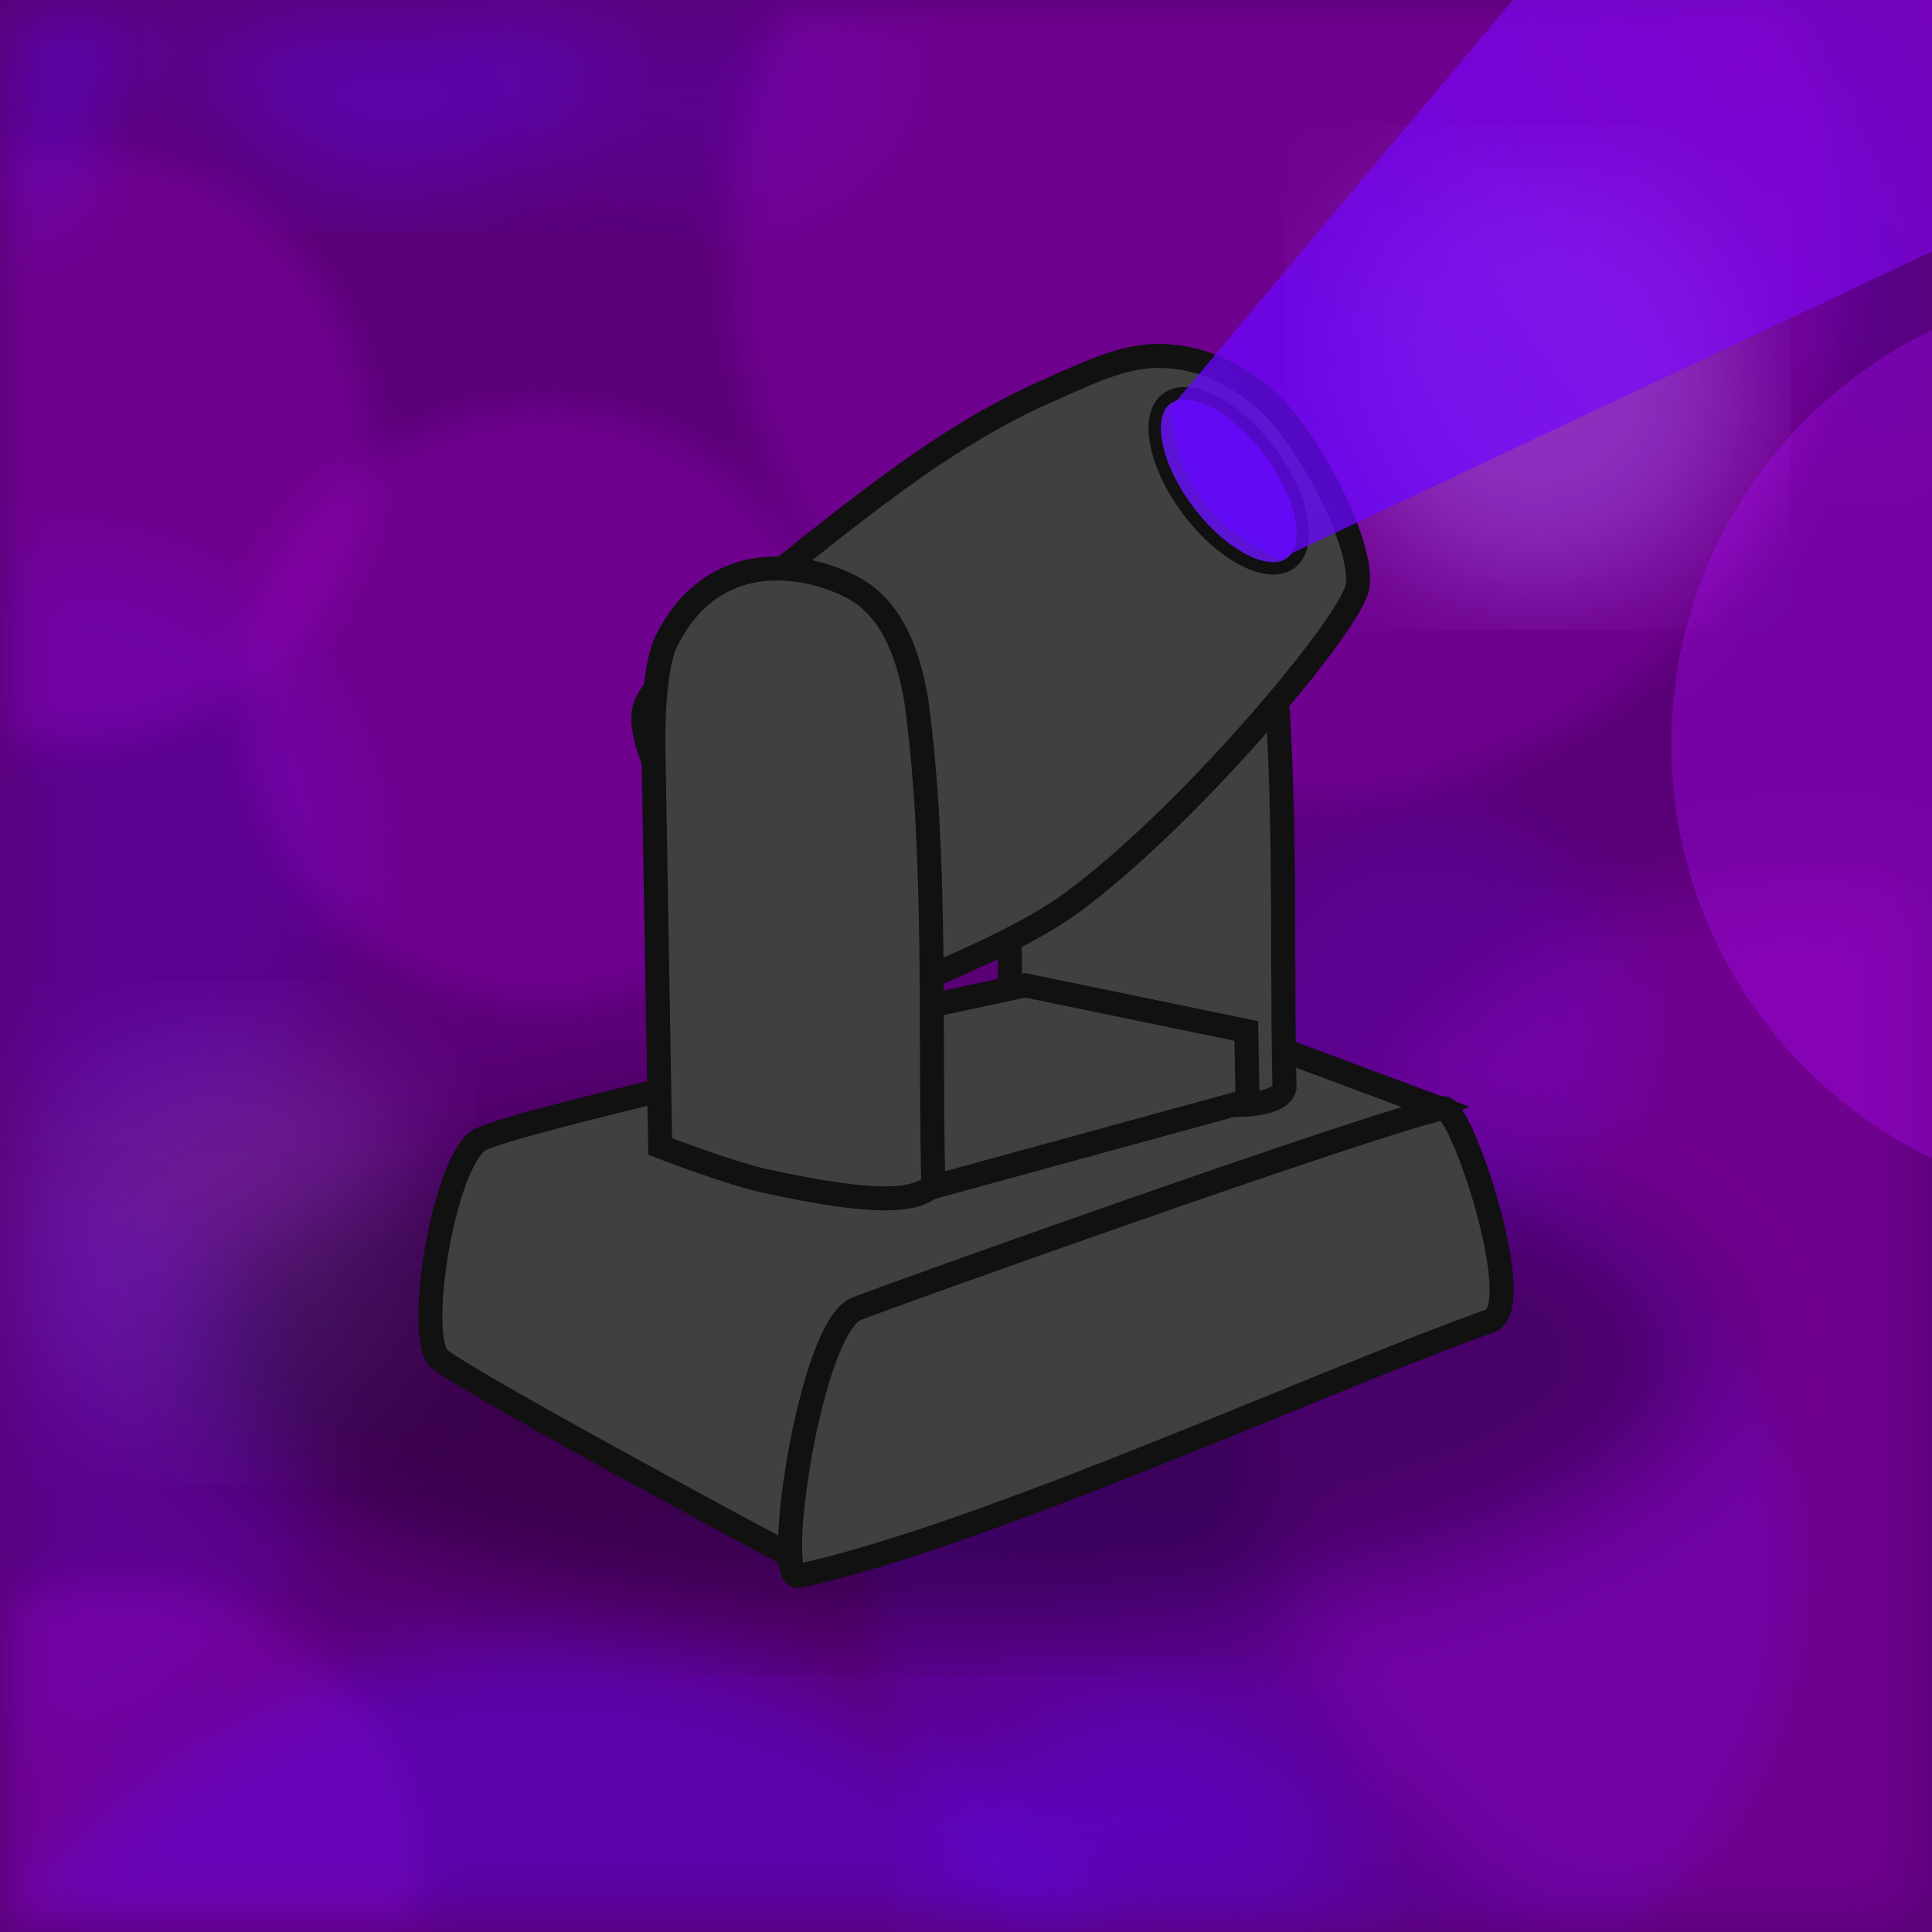
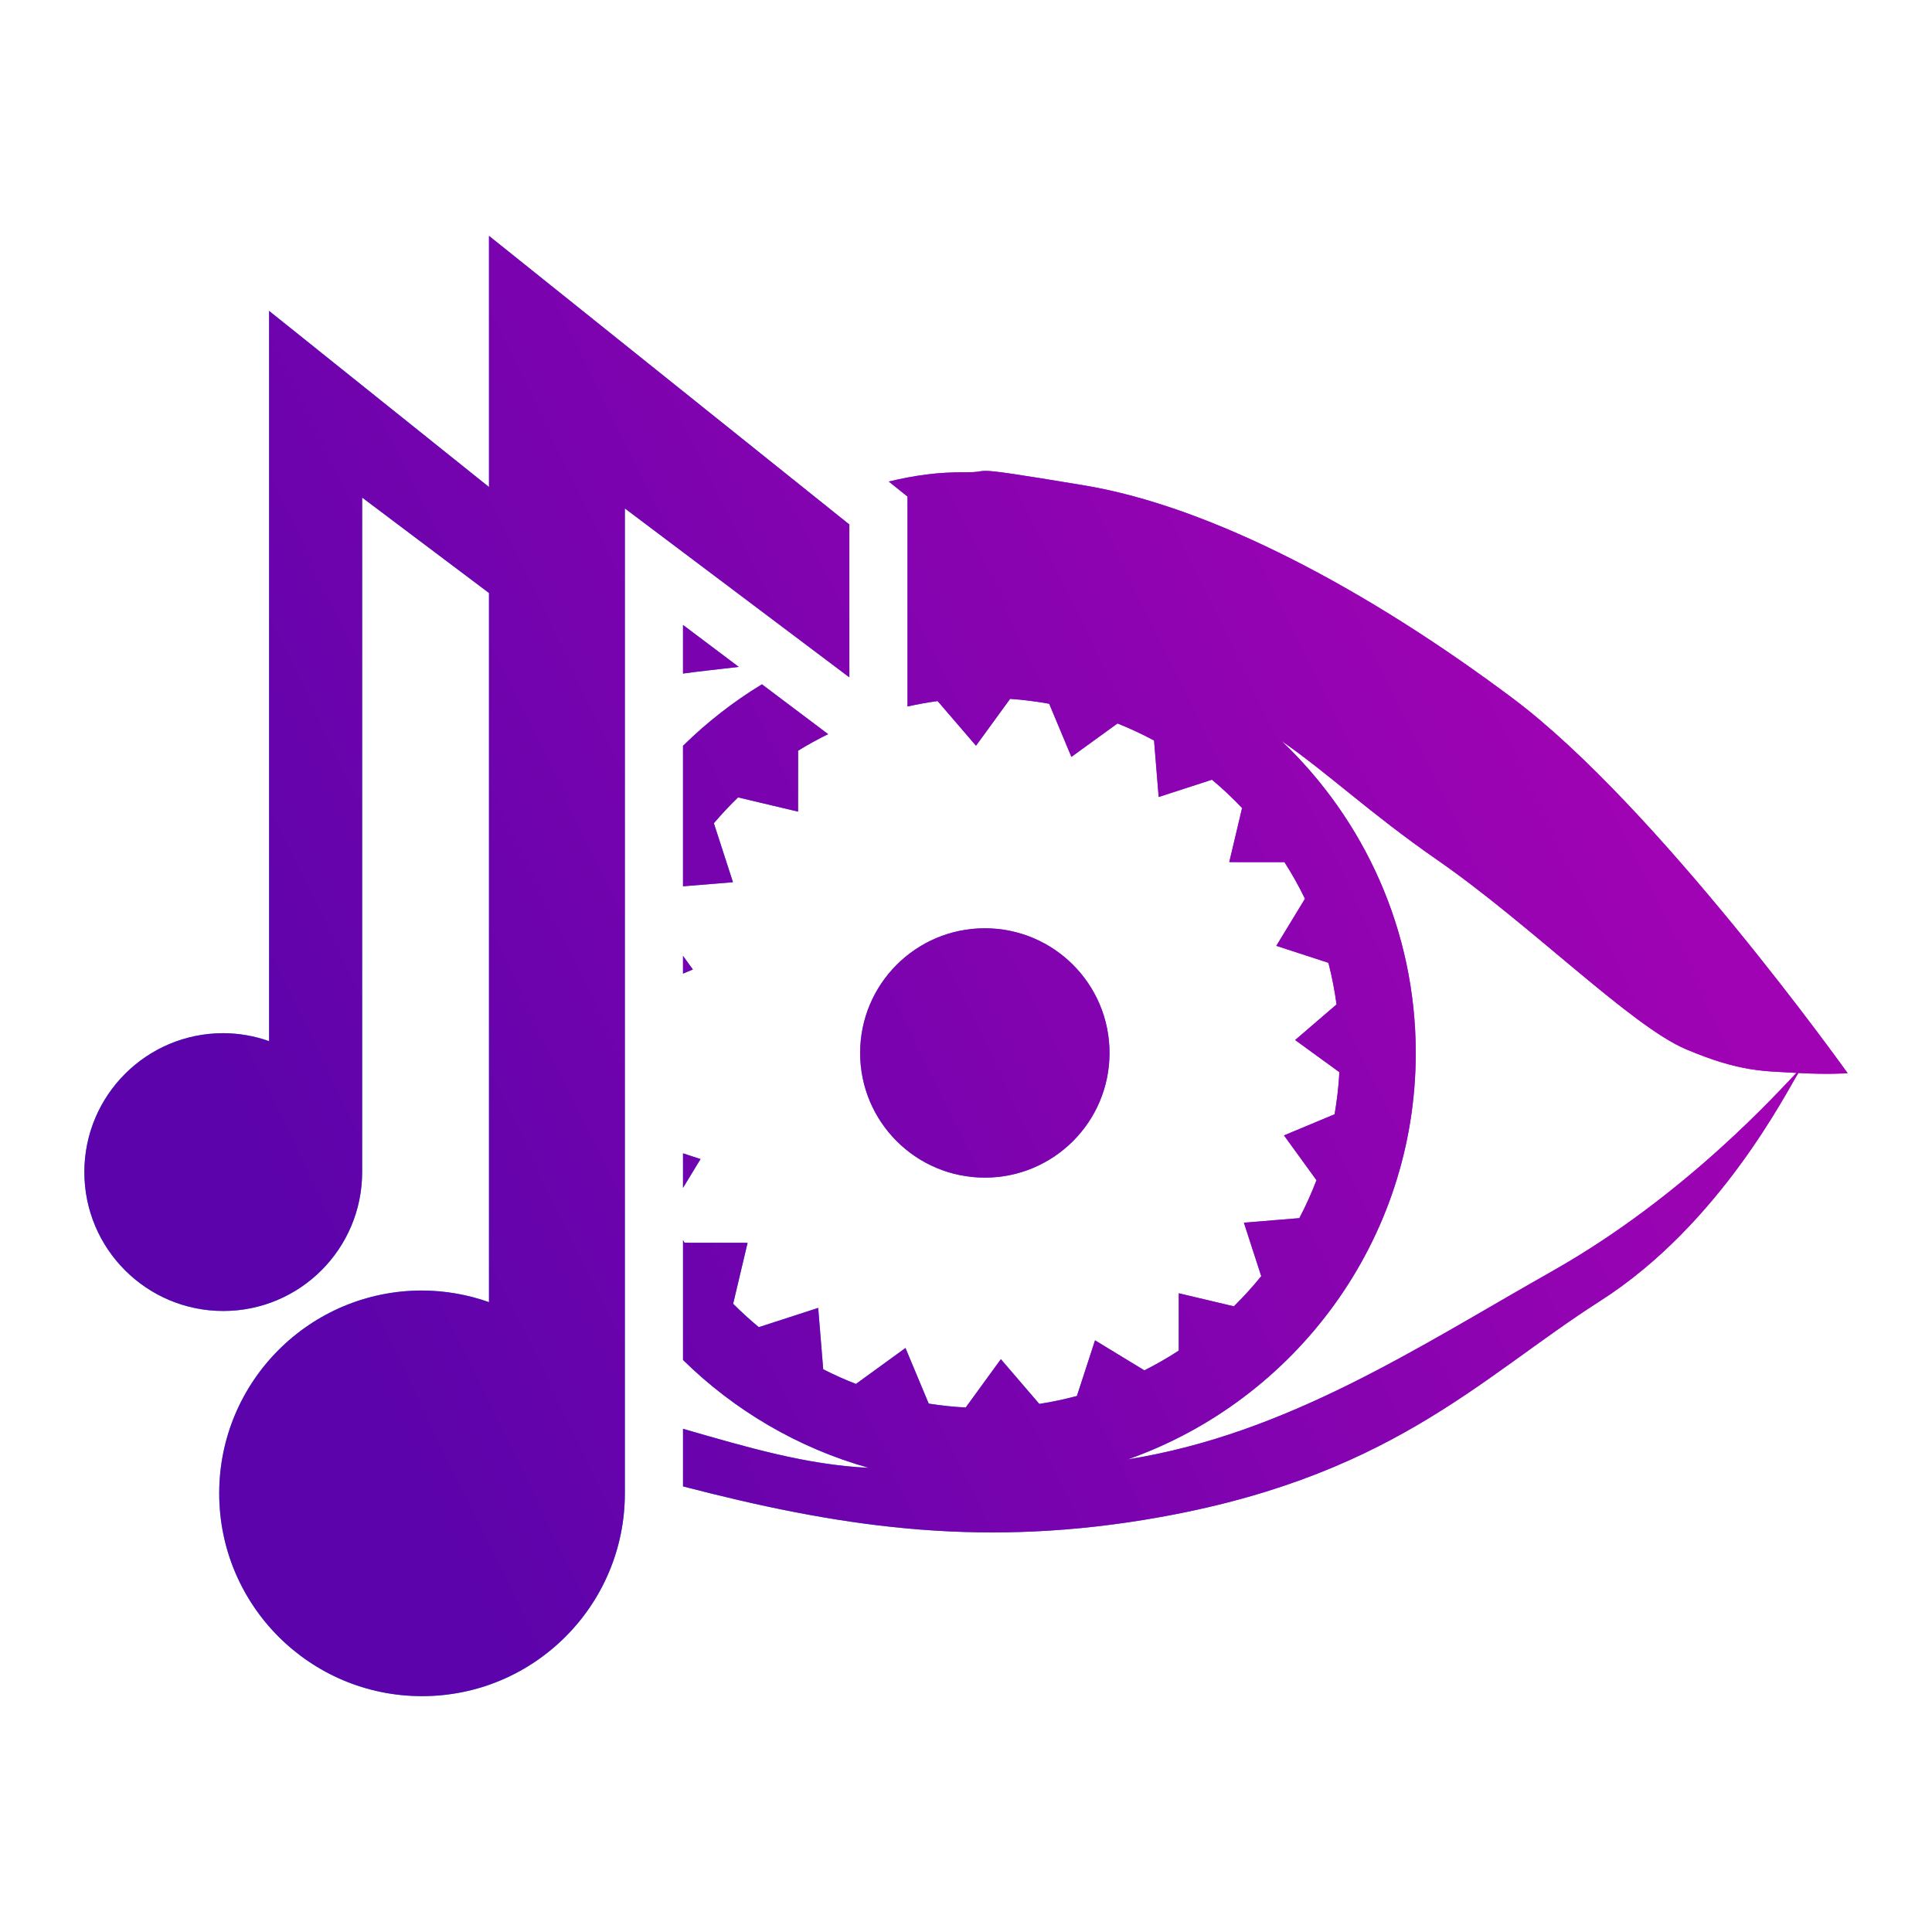
<svg xmlns="http://www.w3.org/2000/svg" xmlns:xlink="http://www.w3.org/1999/xlink" version="1.1" id="svg928" width="466" height="466" viewBox="0 0 466 466">
  <defs id="defs932">
-     <linearGradient id="linearGradient1240">
-       <stop id="stop1236" offset="0" style="stop-color:#6407ff;stop-opacity:0.784" />
-       <stop id="stop1238" offset="1" style="stop-color:#d807ff;stop-opacity:0" />
+     <linearGradient id="linearGradient2785">
+       <stop style="stop-color:#5c03ab;stop-opacity:1" offset="0" id="stop2781" />
+       <stop style="stop-color:#a003b3;stop-opacity:1" offset="1" id="stop2783" />
+     </linearGradient>
+     <linearGradient id="linearGradient1810">
+       <stop id="stop1806" offset="0" style="stop-color:#07b6ff;stop-opacity:1" />
+       <stop id="stop1808" offset="1" style="stop-color:#c807ff;stop-opacity:1" />
    </linearGradient>
    <linearGradient id="linearGradient1208">
      <stop id="stop1204" offset="0" style="stop-color:#ff07bf;stop-opacity:1" />
      <stop id="stop1206" offset="1" style="stop-color:#d807ff;stop-opacity:0" />
    </linearGradient>
    <linearGradient id="linearGradient1113">
      <stop style="stop-color:#d807ff;stop-opacity:1" offset="0" id="stop1109" />
      <stop style="stop-color:#d807ff;stop-opacity:0" offset="1" id="stop1111" />
    </linearGradient>
    <linearGradient xlink:href="#linearGradient1113" id="linearGradient1115" x1="145.183" y1="278.251" x2="406.664" y2="82.14" gradientUnits="userSpaceOnUse" />
    <linearGradient xlink:href="#linearGradient1208" id="linearGradient1178" gradientUnits="userSpaceOnUse" x1="145.183" y1="278.251" x2="406.664" y2="82.14" />
-     <linearGradient xlink:href="#linearGradient1240" id="linearGradient1202" gradientUnits="userSpaceOnUse" x1="145.183" y1="278.251" x2="406.664" y2="82.14" />
    <filter style="color-interpolation-filters:sRGB" id="filter1650">
      <feGaussianBlur stdDeviation="15 15" result="blur" id="feGaussianBlur1648" />
    </filter>
    <filter style="color-interpolation-filters:sRGB" id="filter1646">
      <feGaussianBlur stdDeviation="15 15" result="blur" id="feGaussianBlur1644" />
    </filter>
    <filter style="color-interpolation-filters:sRGB" id="filter1642">
      <feGaussianBlur stdDeviation="10 10" result="blur" id="feGaussianBlur1640" />
    </filter>
    <filter style="color-interpolation-filters:sRGB" id="filter1626">
      <feGaussianBlur stdDeviation="5 5" result="blur" id="feGaussianBlur1624" />
    </filter>
    <filter style="color-interpolation-filters:sRGB" id="filter1622">
      <feGaussianBlur stdDeviation="5 5" result="blur" id="feGaussianBlur1620" />
    </filter>
    <filter style="color-interpolation-filters:sRGB" id="filter1606">
      <feGaussianBlur stdDeviation="10 10" result="blur" id="feGaussianBlur1604" />
    </filter>
    <filter style="color-interpolation-filters:sRGB;" id="filter3283">
      <feGaussianBlur stdDeviation="15 15" result="blur" id="feGaussianBlur3281" />
    </filter>
+     <linearGradient xlink:href="#linearGradient1810" id="linearGradient1804" x1="84.146" y1="331.65" x2="391.03" y2="182.45" gradientUnits="userSpaceOnUse" />
+     <linearGradient gradientTransform="translate(0,-2e-6)" xlink:href="#linearGradient2785" id="linearGradient1804-2" x1="84.146" y1="331.65" x2="391.03" y2="182.45" gradientUnits="userSpaceOnUse" />
  </defs>
-   <rect style="opacity:1;vector-effect:none;fill:#590076;fill-opacity:1;stroke:none;stroke-width:67.559;stroke-linecap:butt;stroke-linejoin:round;stroke-miterlimit:4;stroke-dasharray:none;stroke-dashoffset:0;stroke-opacity:0.784" id="rect1248" width="466" height="466" x="-6.3046491e-07" y="-9.9999997e-06" />
-   <circle style="opacity:1;vector-effect:none;fill:#a709f6;fill-opacity:0.353;stroke:none;stroke-width:0.865;stroke-linecap:butt;stroke-linejoin:round;stroke-miterlimit:4;stroke-dasharray:none;stroke-dashoffset:0;stroke-opacity:1;filter:url(#filter1650)" id="path864-5-60-6-2-6" cx="1401.66" cy="-21.49" r="50.673" transform="matrix(1,0,0,-1,-867.3378,11.55572)" />
-   <circle style="opacity:1;vector-effect:none;fill:#6209f6;fill-opacity:0.198;stroke:none;stroke-width:0.865;stroke-linecap:butt;stroke-linejoin:round;stroke-miterlimit:4;stroke-dasharray:none;stroke-dashoffset:0;stroke-opacity:1;filter:url(#filter1650)" id="path864-5-60-6-2-6-1" cx="746.437" cy="-124.866" r="50.673" transform="matrix(1,0,0,-1,-867.3378,11.55572)" />
-   <circle style="opacity:1;vector-effect:none;fill:#c909f6;fill-opacity:0.198;stroke:none;stroke-width:0.865;stroke-linecap:butt;stroke-linejoin:round;stroke-miterlimit:4;stroke-dasharray:none;stroke-dashoffset:0;stroke-opacity:1;filter:url(#filter1650)" id="path864-5-60-6-2-6-1-8-4" cx="-1399.38" cy="365.276" r="50.673" transform="matrix(-1,0,0,1,-867.3378,11.55572)" />
-   <circle style="opacity:1;vector-effect:none;fill:#ae7ffa;fill-opacity:0.444;stroke:none;stroke-width:0.865;stroke-linecap:butt;stroke-linejoin:round;stroke-miterlimit:4;stroke-dasharray:none;stroke-dashoffset:0;stroke-opacity:1;filter:url(#filter1650)" id="path864-5-60-6-2-6-1-8-7-3" cx="-1238.235" cy="79.471" r="50.673" transform="matrix(-1,0,0,1,-867.3378,11.55572)" />
-   <circle style="opacity:1;vector-effect:none;fill:#6209f6;fill-opacity:0.415;stroke:none;stroke-width:0.865;stroke-linecap:butt;stroke-linejoin:round;stroke-miterlimit:4;stroke-dasharray:none;stroke-dashoffset:0;stroke-opacity:1;filter:url(#filter1650)" id="path864-5-60-6-2-6-1-8-2-7" cx="-1143.98" cy="448.889" r="50.673" transform="matrix(-1,0,0,1,-867.3378,11.55572)" />
-   <circle style="opacity:1;vector-effect:none;fill:#ae7ffa;fill-opacity:0.198;stroke:none;stroke-width:0.865;stroke-linecap:butt;stroke-linejoin:round;stroke-miterlimit:4;stroke-dasharray:none;stroke-dashoffset:0;stroke-opacity:1;filter:url(#filter1646)" id="path864-5-60" cx="921.265" cy="-286.012" r="50.673" transform="matrix(1,0,0,-1,-867.3378,11.55572)" />
-   <circle style="opacity:1;vector-effect:none;fill:#6209f6;fill-opacity:0.198;stroke:none;stroke-width:0.865;stroke-linecap:butt;stroke-linejoin:round;stroke-miterlimit:4;stroke-dasharray:none;stroke-dashoffset:0;stroke-opacity:1;filter:url(#filter1646)" id="path864-5-60-6-2" cx="1343.891" cy="-47.334" r="50.673" transform="matrix(1,0,0,-1,-867.3378,11.55572)" />
-   <circle style="opacity:1;vector-effect:none;fill:#6209f6;fill-opacity:0.415;stroke:none;stroke-width:0.865;stroke-linecap:butt;stroke-linejoin:round;stroke-miterlimit:4;stroke-dasharray:none;stroke-dashoffset:0;stroke-opacity:1;filter:url(#filter1646)" id="path864-5-60-6-2-6-1-8-2" cx="685.628" cy="16.516" r="50.673" transform="matrix(1,0,0,-1,-867.3378,11.55572)" />
-   <circle style="opacity:1;vector-effect:none;fill:#6209f6;fill-opacity:0.444;stroke:none;stroke-width:0.865;stroke-linecap:butt;stroke-linejoin:round;stroke-miterlimit:4;stroke-dasharray:none;stroke-dashoffset:0;stroke-opacity:1;filter:url(#filter1646)" id="path864-5-60-6-2-6-1-8-2-0" cx="962.311" cy="16.516" r="50.673" transform="matrix(1,0,0,-1,-867.3378,11.55572)" />
-   <circle style="opacity:1;vector-effect:none;fill:#6209f6;fill-opacity:0.198;stroke:none;stroke-width:0.865;stroke-linecap:butt;stroke-linejoin:round;stroke-miterlimit:4;stroke-dasharray:none;stroke-dashoffset:0;stroke-opacity:1;filter:url(#filter1646)" id="path864-5-60-6-2-6-1-8-2-0-2" cx="1033.763" cy="13.475" r="50.673" transform="matrix(1,0,0,-1,-867.3378,11.55572)" />
-   <circle style="opacity:1;vector-effect:none;fill:#6209f6;fill-opacity:0.198;stroke:none;stroke-width:1.228;stroke-linecap:butt;stroke-linejoin:round;stroke-miterlimit:4;stroke-dasharray:none;stroke-dashoffset:0;stroke-opacity:1;filter:url(#filter1646)" id="path864-5-7-6" cx="-1543.803" cy="62.749" r="71.956" transform="matrix(-1,0,0,1,-867.3378,11.55572)" />
-   <circle style="opacity:1;vector-effect:none;fill:#6209f6;fill-opacity:0.198;stroke:none;stroke-width:0.865;stroke-linecap:butt;stroke-linejoin:round;stroke-miterlimit:4;stroke-dasharray:none;stroke-dashoffset:0;stroke-opacity:1;filter:url(#filter1646)" id="path864-5-60-6-5" cx="-541.965" cy="246.698" r="50.673" transform="matrix(-1,0,0,1,-867.3378,11.55572)" />
-   <circle style="opacity:1;vector-effect:none;fill:#6209f6;fill-opacity:0.198;stroke:none;stroke-width:0.865;stroke-linecap:butt;stroke-linejoin:round;stroke-miterlimit:4;stroke-dasharray:none;stroke-dashoffset:0;stroke-opacity:1;filter:url(#filter1646)" id="path864-5-60-6-2-6-1-4" cx="-1083.17" cy="307.507" r="50.673" transform="matrix(-1,0,0,1,-867.3378,11.55572)" />
-   <circle style="opacity:1;vector-effect:none;fill:#6209f6;fill-opacity:0.444;stroke:none;stroke-width:0.865;stroke-linecap:butt;stroke-linejoin:round;stroke-miterlimit:4;stroke-dasharray:none;stroke-dashoffset:0;stroke-opacity:1;filter:url(#filter1646)" id="path864-5-60-6-2-6-1-8-2-0-8" cx="-789.764" cy="497.537" r="50.673" transform="matrix(-1,0,0,1,-867.3378,11.55572)" />
-   <circle style="opacity:1;vector-effect:none;fill:#6209f6;fill-opacity:0.198;stroke:none;stroke-width:0.865;stroke-linecap:butt;stroke-linejoin:round;stroke-miterlimit:4;stroke-dasharray:none;stroke-dashoffset:0;stroke-opacity:1;filter:url(#filter1646)" id="path864-5-60-6-2-6-1-8-2-0-2-6" cx="-756.319" cy="505.138" r="50.673" transform="matrix(-1,0,0,1,-867.3378,11.55572)" />
-   <circle style="opacity:1;vector-effect:none;fill:#6209f6;fill-opacity:0.198;stroke:none;stroke-width:1.228;stroke-linecap:butt;stroke-linejoin:round;stroke-miterlimit:4;stroke-dasharray:none;stroke-dashoffset:0;stroke-opacity:1;filter:url(#filter1642)" id="path864-5" cx="869.624" cy="-343.253" r="71.956" transform="matrix(1,0,0,-1,-867.3378,11.55572)" />
-   <circle style="opacity:1;vector-effect:none;fill:#6209f6;fill-opacity:0.198;stroke:none;stroke-width:0.865;stroke-linecap:butt;stroke-linejoin:round;stroke-miterlimit:4;stroke-dasharray:none;stroke-dashoffset:0;stroke-opacity:1;filter:url(#filter1642)" id="path864-5-60-6" cx="1210.11" cy="-234.323" r="50.673" transform="matrix(1,0,0,-1,-867.3378,11.55572)" />
-   <circle style="opacity:1;vector-effect:none;fill:#6209f6;fill-opacity:0.198;stroke:none;stroke-width:1.228;stroke-linecap:butt;stroke-linejoin:round;stroke-miterlimit:4;stroke-dasharray:none;stroke-dashoffset:0;stroke-opacity:1;filter:url(#filter1642)" id="path864-5-15" cx="-880.931" cy="194.017" r="71.956" transform="matrix(-1,0,0,1,-867.3378,11.55572)" />
-   <circle style="opacity:1;vector-effect:none;fill:#c909f6;fill-opacity:0.198;stroke:none;stroke-width:1.228;stroke-linecap:butt;stroke-linejoin:round;stroke-miterlimit:4;stroke-dasharray:none;stroke-dashoffset:0;stroke-opacity:1;filter:url(#filter1626)" id="path864-5-9" cx="884.779" cy="-95.982" r="71.956" transform="matrix(1,0,0,-1,-867.3378,11.55572)" />
-   <circle style="opacity:1;vector-effect:none;fill:#c909f6;fill-opacity:0.198;stroke:none;stroke-width:1.228;stroke-linecap:butt;stroke-linejoin:round;stroke-miterlimit:4;stroke-dasharray:none;stroke-dashoffset:0;stroke-opacity:1;filter:url(#filter1626)" id="path864-5-1" cx="754.038" cy="-322.497" r="71.956" transform="matrix(1,0,0,-1,-867.3378,11.55572)" />
-   <circle style="opacity:1;vector-effect:none;fill:#c909f6;fill-opacity:0.198;stroke:none;stroke-width:1.228;stroke-linecap:butt;stroke-linejoin:round;stroke-miterlimit:4;stroke-dasharray:none;stroke-dashoffset:0;stroke-opacity:1;filter:url(#filter1626)" id="path864-5-9-7" cx="-896.181" cy="441.288" r="71.956" transform="matrix(-1,0,0,1,-867.3378,11.55572)" />
-   <circle style="opacity:1;vector-effect:none;fill:#c909f6;fill-opacity:0.198;stroke:none;stroke-width:1.228;stroke-linecap:butt;stroke-linejoin:round;stroke-miterlimit:4;stroke-dasharray:none;stroke-dashoffset:0;stroke-opacity:1;filter:url(#filter1626)" id="path864-5-1-6" cx="-998.037" cy="158.524" r="71.956" transform="matrix(-1,0,0,1,-867.3378,11.55572)" />
-   <circle style="opacity:1;vector-effect:none;fill:#a709f6;fill-opacity:0.353;stroke:none;stroke-width:1.89;stroke-linecap:butt;stroke-linejoin:round;stroke-miterlimit:4;stroke-dasharray:none;stroke-dashoffset:0;stroke-opacity:1" id="path864-0" cx="-513.833" cy="179.49" r="110.722" transform="scale(-1,1)" />
-   <circle style="opacity:1;vector-effect:none;fill:#c909f6;fill-opacity:0.198;stroke:none;stroke-width:2.292;stroke-linecap:butt;stroke-linejoin:round;stroke-miterlimit:4;stroke-dasharray:none;stroke-dashoffset:0;stroke-opacity:1;filter:url(#filter1622)" id="path864-5-6" cx="1177.425" cy="-48.094" r="134.286" transform="matrix(1,0,0,-1,-867.3378,11.55572)" />
-   <circle style="opacity:1;vector-effect:none;fill:#6209f6;fill-opacity:0.198;stroke:none;stroke-width:1.89;stroke-linecap:butt;stroke-linejoin:round;stroke-miterlimit:4;stroke-dasharray:none;stroke-dashoffset:0;stroke-opacity:1;filter:url(#filter1622)" id="path864-3-6" cx="-1188.751" cy="367.879" r="110.722" transform="matrix(-1,0,0,1,-867.3378,11.55572)" />
-   <circle style="opacity:1;vector-effect:none;fill:#c909f6;fill-opacity:0.198;stroke:none;stroke-width:2.292;stroke-linecap:butt;stroke-linejoin:round;stroke-miterlimit:4;stroke-dasharray:none;stroke-dashoffset:0;stroke-opacity:1;filter:url(#filter1606)" id="path864-5-6-2" cx="1305.885" cy="-334.659" r="134.286" transform="matrix(1,0,0,-1,-867.3378,11.55572)" />
-   <circle style="opacity:1;vector-effect:none;fill:#6209f6;fill-opacity:0.415;stroke:none;stroke-width:2.785;stroke-linecap:butt;stroke-linejoin:round;stroke-miterlimit:4;stroke-dasharray:none;stroke-dashoffset:0;stroke-opacity:1;filter:url(#filter1606)" id="path864-5-6-9" cx="1579.528" cy="-396.989" r="163.17" transform="matrix(1,0,0,-1,-867.3378,11.55572)" />
-   <circle style="opacity:1;vector-effect:none;fill:#6209f6;fill-opacity:0.415;stroke:none;stroke-width:2.785;stroke-linecap:butt;stroke-linejoin:round;stroke-miterlimit:4;stroke-dasharray:none;stroke-dashoffset:0;stroke-opacity:1;filter:url(#filter1606)" id="path864-5-6-9-3" cx="999.288" cy="-547.888" r="163.17" transform="matrix(1,0,0,-1,-867.3378,11.55572)" />
-   <circle style="opacity:1;vector-effect:none;fill:#6209f6;fill-opacity:0.415;stroke:none;stroke-width:2.785;stroke-linecap:butt;stroke-linejoin:round;stroke-miterlimit:4;stroke-dasharray:none;stroke-dashoffset:0;stroke-opacity:1;filter:url(#filter1606)" id="path864-5-6-9-3-5" cx="-752.787" cy="-66.866" r="163.17" transform="matrix(-1,0,0,1,-867.3378,11.55572)" />
-   <ellipse style="opacity:0.352;vector-effect:none;fill:#000000;fill-opacity:1;stroke:none;stroke-width:1.712;stroke-linecap:butt;stroke-linejoin:round;stroke-miterlimit:4;stroke-dasharray:none;stroke-dashoffset:0;stroke-opacity:1;filter:url(#filter3283)" id="path3279" cx="231" cy="328.138" rx="179.985" ry="79.052" transform="matrix(1.011928,0,0,0.8074711,-5.79589,62.41594)" />
-   <g id="g1200" transform="matrix(1.101948,0,0,1.101948,-31.68235,-14.08648)">
-     <g id="g1126" transform="matrix(1.581839,0,0,1.581839,65.05045,-319.0609)">
-       <g id="g1069-6" transform="matrix(-0.4259654,0,0,0.4259654,209.8991,254.6393)" style="stroke:#111111;stroke-opacity:1">
-         <path id="path1060-7" d="M 80.193,254.307 185.165,215.178 c 0,0 191.709,42.179 205.536,49.77 11.82,6.489 21.343,65.279 12.922,71.451 -14.735,10.8 -115.538,64.61 -115.538,64.61 l -12.542,-71.071 z" style="fill:#404040;fill-opacity:1;fill-rule:evenodd;stroke:#111111;stroke-width:7.805;stroke-linecap:butt;stroke-linejoin:miter;stroke-miterlimit:4;stroke-dasharray:none;stroke-opacity:1" />
-         <path id="path938-3-5" d="m 134.744,92.711 c 2.941,-18.577 9.444,-31.591 20.962,-37.624 11.518,-6.033 25.636,-7.8 36.549,-4.3 10.913,3.5 18.311,11.057 23.649,21.499 5.338,10.442 4.3,38.161 4.3,38.161 l -2.15,126.309 c 0,0 -22.597,8.771 -34.399,11.287 -15.326,3.268 -35.889,7.238 -46.761,4.837 -2.912,-0.643 -6.95,-1.911 -7.525,-4.837 1.154,-50.897 -1.256,-105.519 5.375,-155.333 z" style="fill:#404040;fill-opacity:1;fill-rule:evenodd;stroke:#111111;stroke-width:7.805;stroke-linecap:butt;stroke-linejoin:miter;stroke-miterlimit:4;stroke-dasharray:none;stroke-opacity:1" />
-         <path id="path968-3" d="m 213.594,214.781 -71.831,14.822 -0.399,22.692 110.275,30.209 67.232,-22.117 -0.76,-23.184 z" style="fill:#404040;fill-opacity:1;fill-rule:evenodd;stroke:#111111;stroke-width:7.805;stroke-linecap:butt;stroke-linejoin:miter;stroke-miterlimit:4;stroke-dasharray:none;stroke-opacity:1" />
-         <path id="path964-5" d="m 106.037,86.7 c -4.264,-12.074 16.037,-51.489 30.497,-63.09 10.621,-8.522 20.518,-12.963 32.973,-13.302 12.507,-0.341 25.402,6.39 36.866,11.402 19.848,8.678 38.166,20.819 55.489,33.825 27.178,20.405 70.822,55.682 75.252,68.791 6.881,20.364 -54.729,102.236 -54.729,102.236 0,0 -58.84,-20.309 -83.613,-38.386 -37.015,-27.01 -87.522,-86.716 -92.735,-101.476 z" style="fill:#404040;fill-opacity:1;fill-rule:evenodd;stroke:#111111;stroke-width:7.805;stroke-linecap:butt;stroke-linejoin:miter;stroke-miterlimit:4;stroke-dasharray:none;stroke-opacity:1" />
-         <path id="path938-6" d="m 248.856,123.084 c 2.941,-18.577 9.444,-31.591 20.962,-37.624 11.518,-6.033 25.636,-7.8 36.549,-4.3 10.913,3.5 18.311,11.057 23.649,21.499 5.338,10.442 4.3,38.161 4.3,38.161 l -2.15,126.309 c 0,0 -22.597,8.771 -34.399,11.287 -15.326,3.268 -35.889,7.238 -46.761,4.837 -2.912,-0.643 -6.95,-1.911 -7.525,-4.837 1.154,-50.897 -1.256,-105.519 5.375,-155.333 z" style="fill:#404040;fill-opacity:1;fill-rule:evenodd;stroke:#111111;stroke-width:7.805;stroke-linecap:butt;stroke-linejoin:miter;stroke-miterlimit:4;stroke-dasharray:none;stroke-opacity:1" />
-         <ellipse cx="48.828" cy="148.221" rx="33.458" ry="16.345" transform="matrix(0.6047918,-0.7963836,0.7956906,0.6057032,0,0)" id="path970-2" style="opacity:1;vector-effect:none;fill:#6407ff;fill-opacity:0.784;stroke:#111111;stroke-width:4.026;stroke-linecap:butt;stroke-linejoin:round;stroke-miterlimit:4;stroke-dasharray:none;stroke-dashoffset:0;stroke-opacity:1" />
-         <path id="path1058-9" d="m 62.591,323.804 c -12.419,-4.425 9.44,-70.36 15.322,-69.117 22.888,4.836 182.342,61.765 190.617,65.24 14.979,6.29 27.027,88.588 18.796,86.784 C 226.113,393.297 118.214,343.625 62.591,323.804 Z" style="fill:#404040;fill-opacity:1;fill-rule:evenodd;stroke:#111111;stroke-width:7.805;stroke-linecap:butt;stroke-linejoin:miter;stroke-miterlimit:4;stroke-dasharray:none;stroke-opacity:1" />
-       </g>
-       <path style="fill:url(#linearGradient1202);fill-opacity:1;fill-rule:evenodd;stroke:none;stroke-width:1px;stroke-linecap:butt;stroke-linejoin:miter;stroke-opacity:1" d="M 138.94,266.324 352.442,12.012 459.125,143.343 154.115,287.144 c -8.433,-4.077 -13.67,-8.977 -15.175,-20.82 z" id="path1107" />
-     </g>
-   </g>
+   <path id="path1112" d="m 117.943,56.889 v 60.58 l -53.037,-42.479 0.002,176.133 a 33.503,33.503 0 0 0 -11.061,-1.92 33.503,33.503 0 0 0 -33.5,33.504 33.503,33.503 0 0 0 33.5,33.502 33.503,33.503 0 0 0 33.504,-33.502 V 120.014 l 30.592,23.014 v 171.047 a 48.92,48.92 0 0 0 -16.148,-2.801 48.92,48.92 0 0 0 -48.92,48.92 48.92,48.92 0 0 0 48.92,48.918 48.92,48.92 0 0 0 48.922,-48.918 v -237.562 l 54.146,40.74 v -36.863 z m 119.939,56.689 c -0.299,-0.005 -0.543,2.5e-4 -0.758,0.016 -1.031,0.074 -1.406,0.341 -4.113,0.316 -6.851,-0.063 -12.407,0.758 -18.646,2.236 l 4.525,3.627 v 50.631 c 2.388,-0.527 4.806,-0.982 7.266,-1.307 l 9.256,10.773 8.225,-11.305 c 3.196,0.224 6.341,0.621 9.43,1.184 l 5.354,12.814 11.119,-8.066 c 3.027,1.215 5.975,2.575 8.818,4.113 l 1.115,13.625 12.85,-4.168 c 2.559,2.128 4.974,4.416 7.268,6.824 l -3.09,13.049 13.314,0.01 c 1.807,2.838 3.472,5.777 4.941,8.83 l -6.908,11.357 12.564,4.094 c 0.852,3.272 1.501,6.625 1.965,10.039 l -9.986,8.584 10.67,7.76 c -0.183,3.443 -0.583,6.826 -1.158,10.148 l -12.203,5.1 7.836,10.799 c -1.203,3.146 -2.58,6.202 -4.131,9.156 l -13.379,1.094 4.186,12.9 c -2.061,2.551 -4.267,4.979 -6.604,7.275 l -13.285,-3.148 -0.008,13.83 c -2.665,1.736 -5.431,3.326 -8.291,4.762 l -11.902,-7.244 -4.371,13.426 c -2.965,0.79 -5.989,1.44 -9.072,1.912 l -9.27,-10.789 -8.484,11.658 c -3.018,-0.159 -5.992,-0.479 -8.918,-0.941 l -5.605,-13.414 -11.947,8.67 c -2.703,-1.049 -5.334,-2.232 -7.895,-3.539 l -1.211,-14.801 -14.322,4.643 c -2.157,-1.778 -4.218,-3.664 -6.189,-5.643 l 3.482,-14.705 -15.207,-0.014 c -0.128,-0.202 -0.243,-0.412 -0.369,-0.615 v 28.891 c 12.344,12.127 27.68,21.222 44.797,26.021 -15.081,-0.729 -29.175,-4.918 -44.797,-9.416 v 13.889 c 36.919,9.599 70.067,14.736 110.891,8.121 59.311,-9.611 81.054,-34.159 110.295,-52.828 29.241,-18.669 45.258,-51.067 47.84,-55.01 6.964,0.408 11.885,0.062 11.885,0.062 0,0 -45.757,-64.179 -80.742,-90.396 -34.985,-26.217 -72.665,-46.262 -103.35,-51.383 -16.781,-2.8 -21.587,-3.467 -23.678,-3.508 z m -73.141,37.16 v 11.727 c 3.333,-0.495 7.477,-0.895 13.447,-1.611 z m 19.037,14.32 c -6.916,4.199 -13.297,9.192 -19.037,14.834 v 33.885 l 12.053,-0.986 -4.609,-14.227 c 1.843,-2.173 3.791,-4.252 5.84,-6.23 l 14.473,3.43 0.008,-14.695 c 2.339,-1.445 4.758,-2.774 7.24,-3.994 z m 125.33,13.66 c 11.356,7.87 21.239,17.381 37.705,28.801 22.405,15.539 46.588,39.94 59.857,45.561 13.27,5.62 19.008,5.223 26.645,5.703 -3.802,3.846 -26.349,29.415 -58.865,47.795 -32.516,18.38 -63.779,39.229 -102.412,45.424 40.397,-14.265 69.443,-52.818 69.443,-98.025 0,-29.584 -12.456,-56.308 -32.373,-75.258 z m -71.566,45.182 c -16.611,-1.7e-4 -30.076,13.465 -30.076,30.076 0.001,16.609 13.467,30.07 30.076,30.07 16.609,1.7e-4 30.074,-13.461 30.076,-30.07 1.8e-4,-16.611 -13.465,-30.076 -30.076,-30.076 z m -72.801,6.662 v 4.273 l 2.383,-0.994 z m 0,47.625 v 8.33 l 4.232,-6.953 z" style="fill:url(#linearGradient1804);fill-opacity:1;stroke:none;stroke-width:29.139;stroke-miterlimit:4;stroke-dasharray:none;stroke-opacity:1" />
+   <path id="path1112-9" d="m 117.943,56.889 v 60.58 l -53.037,-42.479 0.002,176.133 a 33.503,33.503 0 0 0 -11.061,-1.92 33.503,33.503 0 0 0 -33.5,33.504 33.503,33.503 0 0 0 33.5,33.502 33.503,33.503 0 0 0 33.504,-33.502 V 120.014 l 30.592,23.014 v 171.047 a 48.92,48.92 0 0 0 -16.148,-2.801 48.92,48.92 0 0 0 -48.92,48.92 48.92,48.92 0 0 0 48.92,48.918 48.92,48.92 0 0 0 48.922,-48.918 v -237.562 l 54.146,40.74 v -36.863 z m 119.939,56.689 c -0.299,-0.005 -0.543,2.5e-4 -0.758,0.016 -1.031,0.074 -1.406,0.341 -4.113,0.316 -6.851,-0.063 -12.407,0.758 -18.646,2.236 l 4.525,3.627 v 50.631 c 2.388,-0.527 4.806,-0.982 7.266,-1.307 l 9.256,10.773 8.225,-11.305 c 3.196,0.224 6.341,0.621 9.43,1.184 l 5.354,12.814 11.119,-8.066 c 3.027,1.215 5.975,2.575 8.818,4.113 l 1.115,13.625 12.85,-4.168 c 2.559,2.128 4.974,4.416 7.268,6.824 l -3.09,13.049 13.314,0.01 c 1.807,2.838 3.472,5.777 4.941,8.83 l -6.908,11.357 12.564,4.094 c 0.852,3.272 1.501,6.625 1.965,10.039 l -9.986,8.584 10.67,7.76 c -0.183,3.443 -0.583,6.826 -1.158,10.148 l -12.203,5.1 7.836,10.799 c -1.203,3.146 -2.58,6.202 -4.131,9.156 l -13.379,1.094 4.186,12.9 c -2.061,2.551 -4.267,4.979 -6.604,7.275 l -13.285,-3.148 -0.008,13.83 c -2.665,1.736 -5.431,3.326 -8.291,4.762 l -11.902,-7.244 -4.371,13.426 c -2.965,0.79 -5.989,1.44 -9.072,1.912 l -9.27,-10.789 -8.484,11.658 c -3.018,-0.159 -5.992,-0.479 -8.918,-0.941 l -5.605,-13.414 -11.947,8.67 c -2.703,-1.049 -5.334,-2.232 -7.895,-3.539 l -1.211,-14.801 -14.322,4.643 c -2.157,-1.778 -4.218,-3.664 -6.189,-5.643 l 3.482,-14.705 -15.207,-0.014 c -0.128,-0.202 -0.243,-0.412 -0.369,-0.615 v 28.891 c 12.344,12.127 27.68,21.222 44.797,26.021 -15.081,-0.729 -29.175,-4.918 -44.797,-9.416 v 13.889 c 36.919,9.599 70.067,14.736 110.891,8.121 59.311,-9.611 81.054,-34.159 110.295,-52.828 29.241,-18.669 45.258,-51.067 47.84,-55.01 6.964,0.408 11.885,0.062 11.885,0.062 0,0 -45.757,-64.179 -80.742,-90.396 -34.985,-26.217 -72.665,-46.262 -103.35,-51.383 -16.781,-2.8 -21.587,-3.467 -23.678,-3.508 z m -73.141,37.16 v 11.727 c 3.333,-0.495 7.477,-0.895 13.447,-1.611 z m 19.037,14.32 c -6.916,4.199 -13.297,9.192 -19.037,14.834 v 33.885 l 12.053,-0.986 -4.609,-14.227 c 1.843,-2.173 3.791,-4.252 5.84,-6.23 l 14.473,3.43 0.008,-14.695 c 2.339,-1.445 4.758,-2.774 7.24,-3.994 z m 125.33,13.66 c 11.356,7.87 21.239,17.381 37.705,28.801 22.405,15.539 46.588,39.94 59.857,45.561 13.27,5.62 19.008,5.223 26.645,5.703 -3.802,3.846 -26.349,29.415 -58.865,47.795 -32.516,18.38 -63.779,39.229 -102.412,45.424 40.397,-14.265 69.443,-52.818 69.443,-98.025 0,-29.584 -12.456,-56.308 -32.373,-75.258 z m -71.566,45.182 c -16.611,-1.7e-4 -30.076,13.465 -30.076,30.076 0.001,16.609 13.467,30.07 30.076,30.07 16.609,1.7e-4 30.074,-13.461 30.076,-30.07 1.8e-4,-16.611 -13.465,-30.076 -30.076,-30.076 z m -72.801,6.662 v 4.273 l 2.383,-0.994 z m 0,47.625 v 8.33 l 4.232,-6.953 z" style="fill:url(#linearGradient1804-2);fill-opacity:1;stroke:none;stroke-width:29.139;stroke-miterlimit:4;stroke-dasharray:none;stroke-opacity:1" />
</svg>
